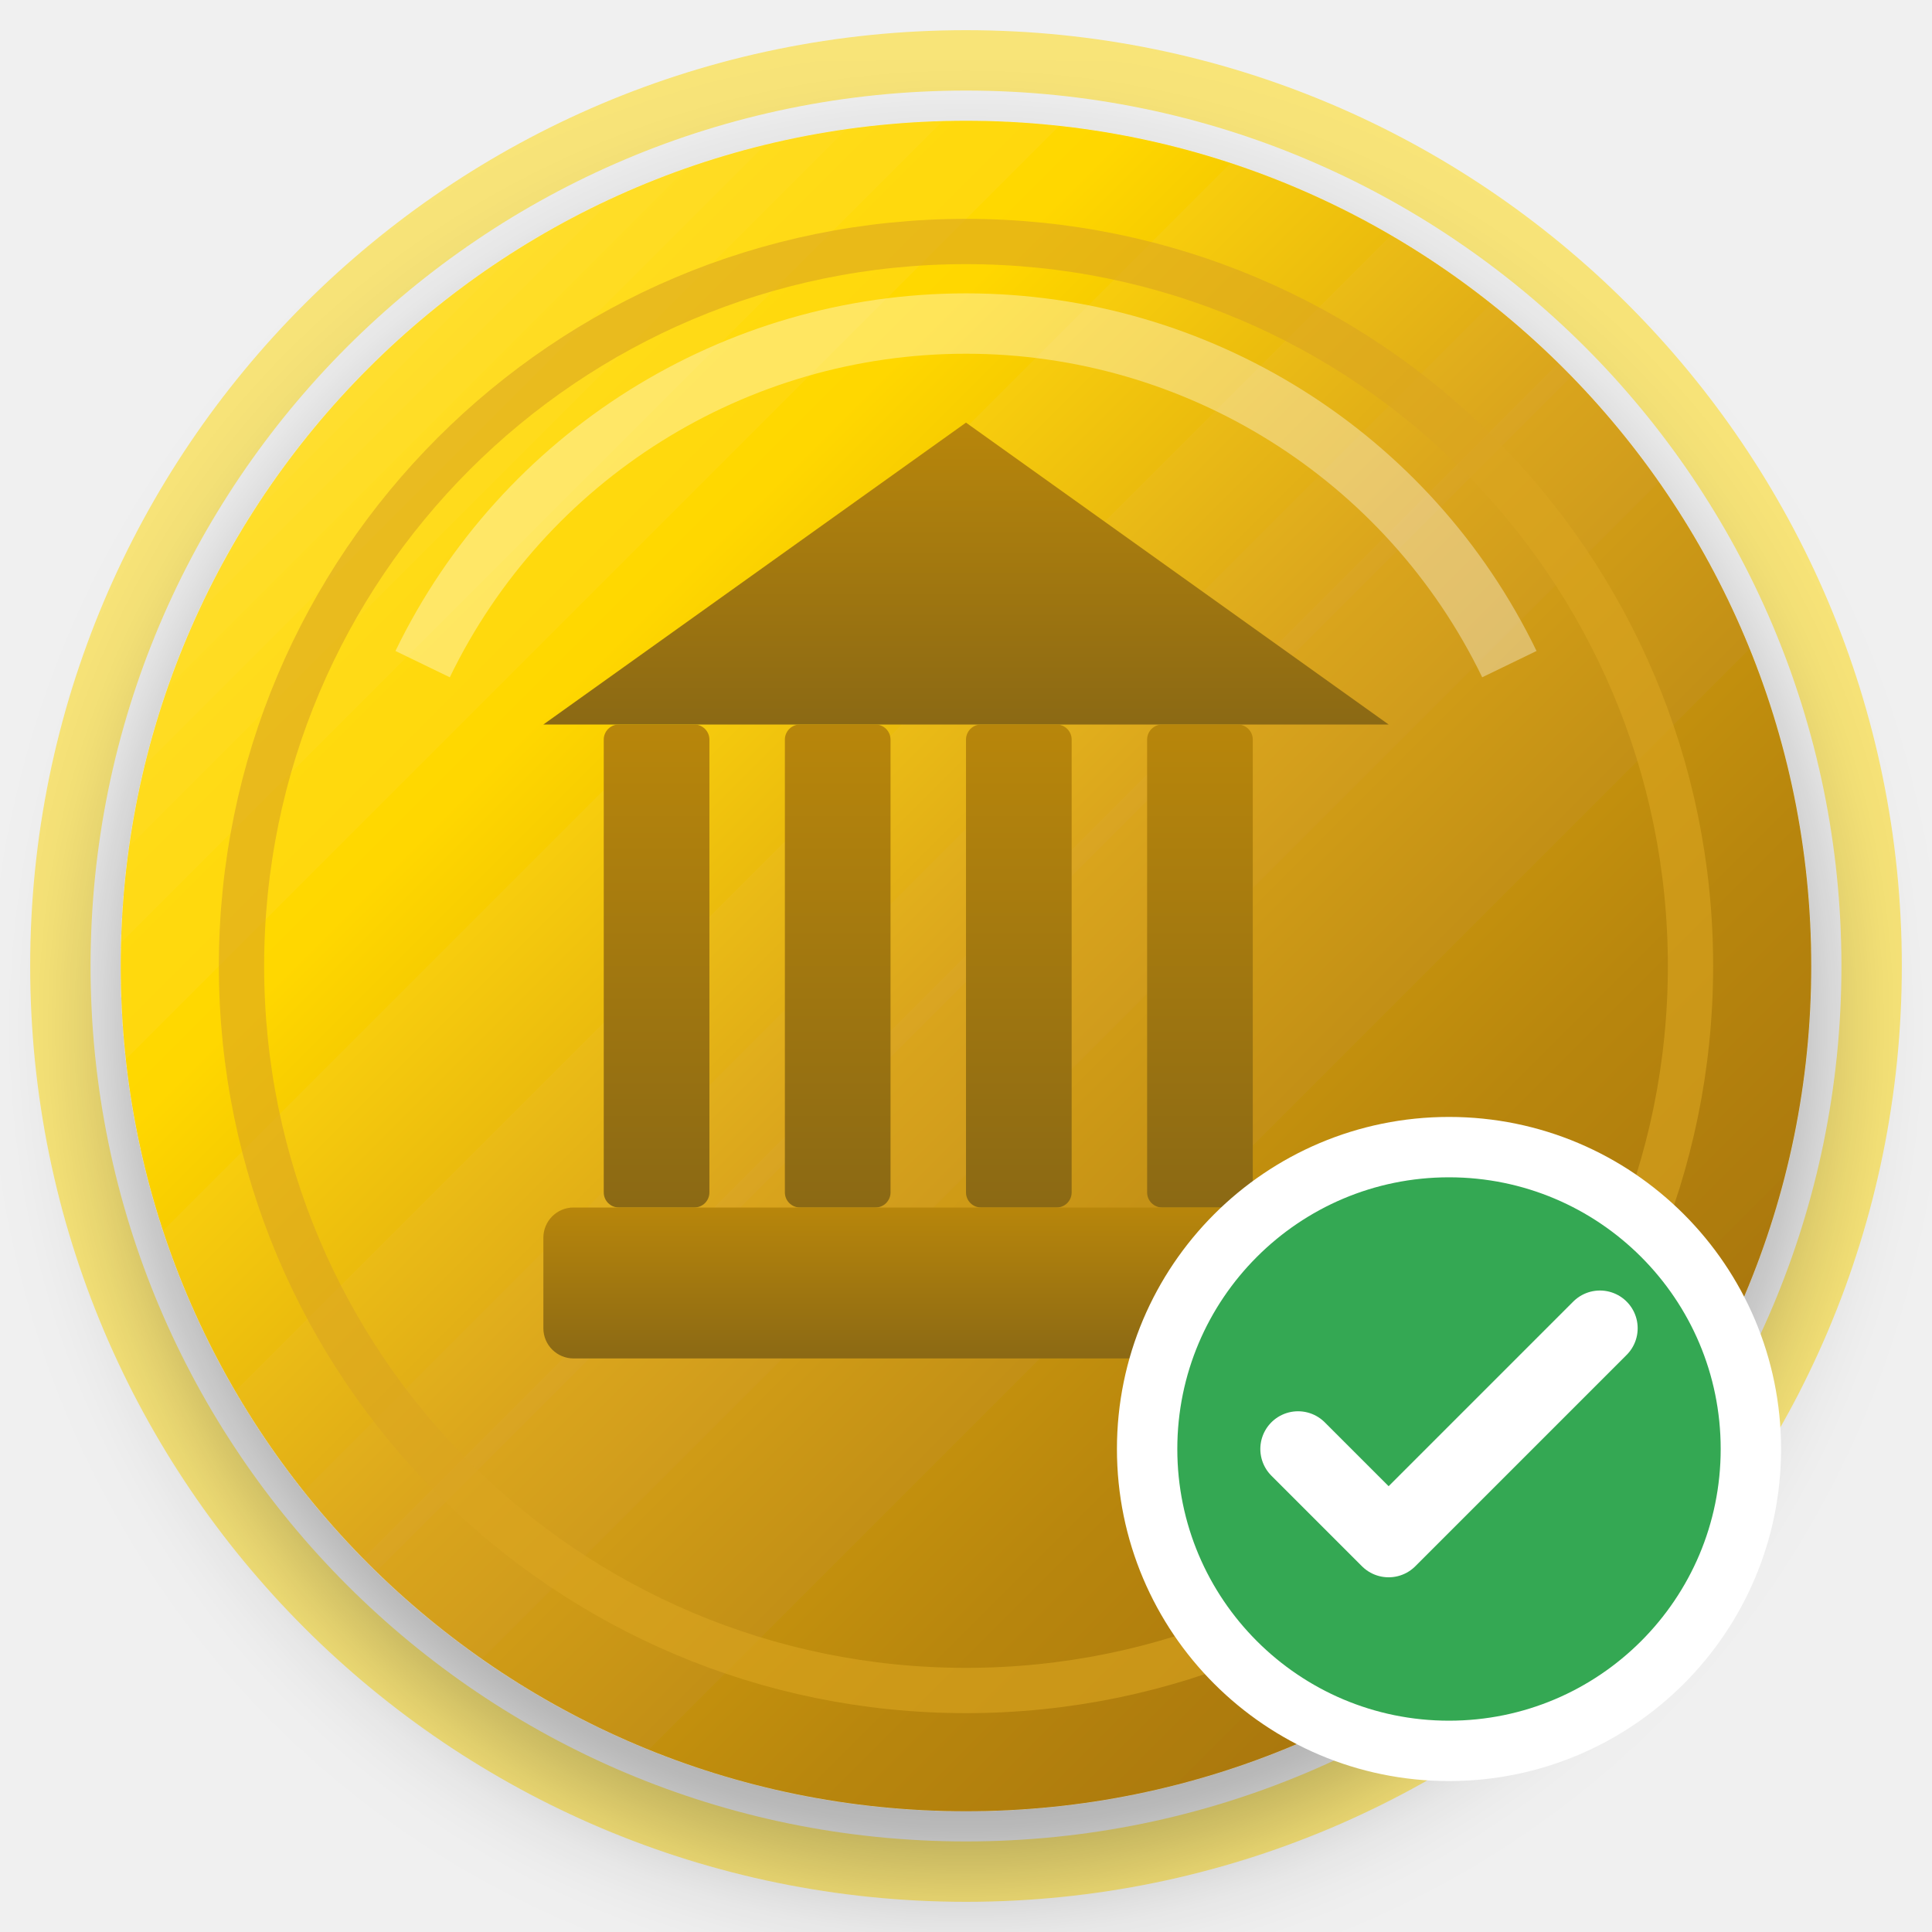
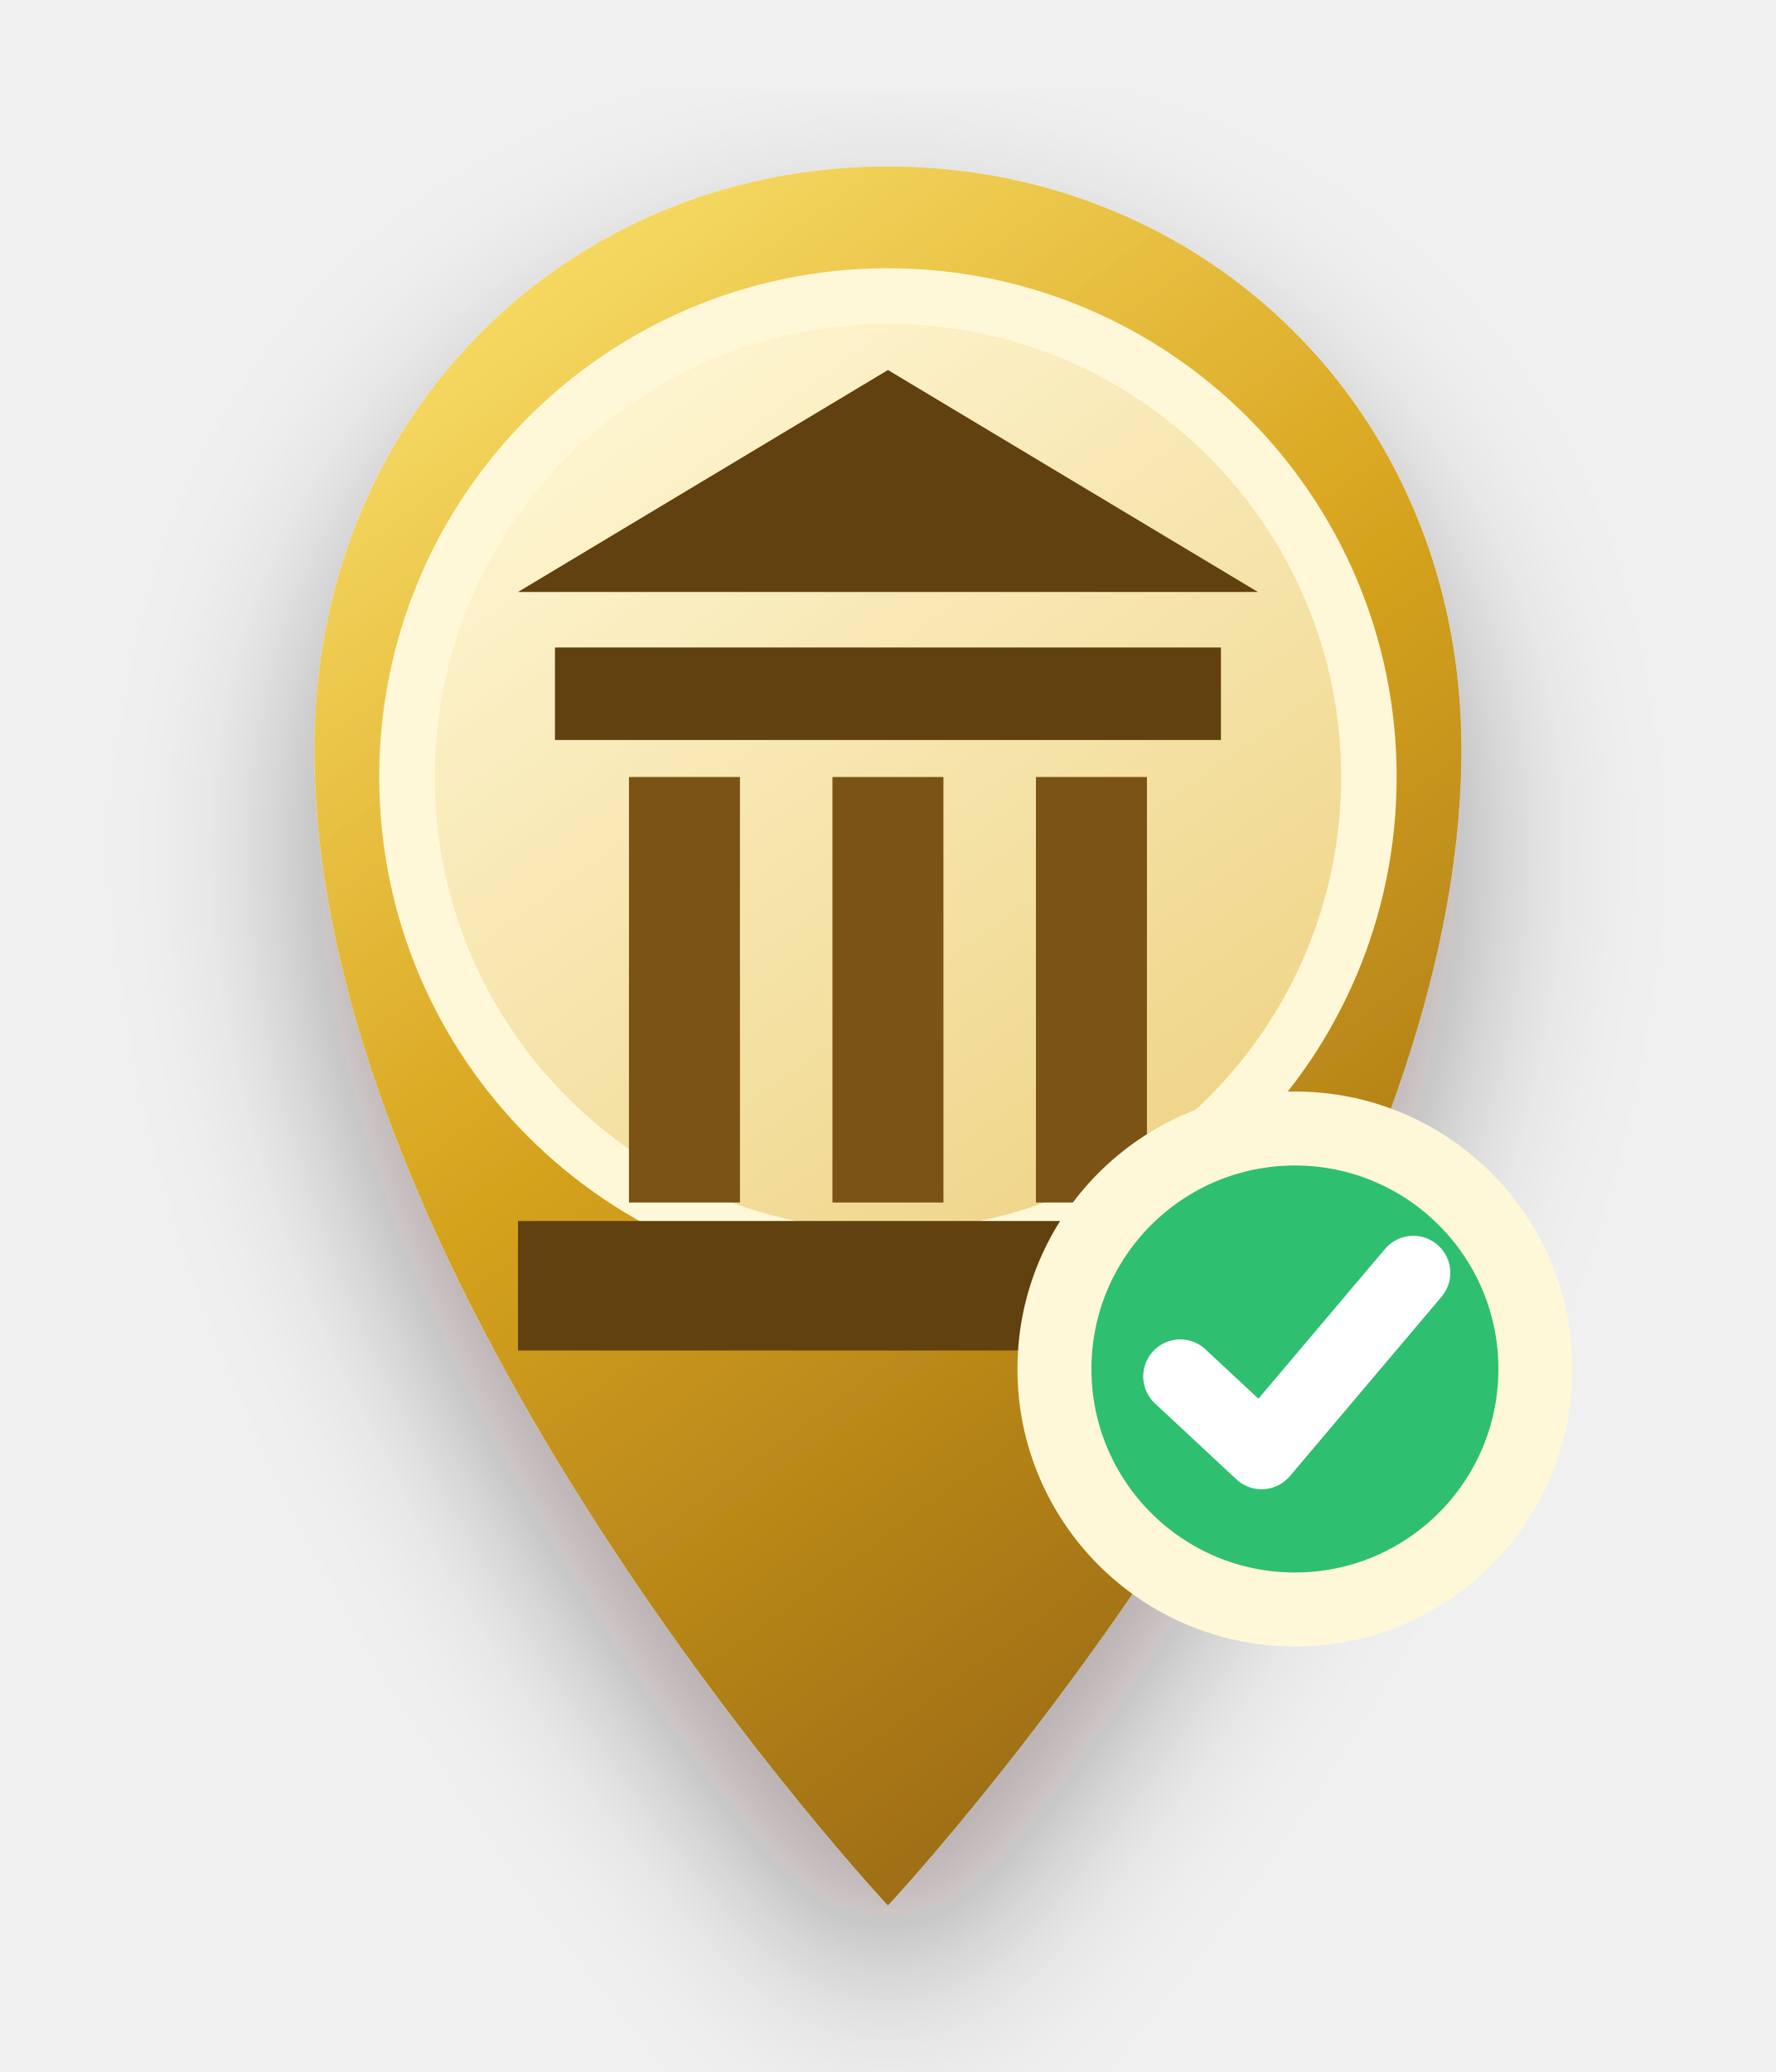
- <svg xmlns="http://www.w3.org/2000/svg" width="64" height="64" viewBox="0 0 64 64" fill="none">
+ <svg xmlns="http://www.w3.org/2000/svg" width="96" height="112" viewBox="0 0 96 112" fill="none">
  <defs>
-     <linearGradient id="goldGradient" x1="0%" y1="0%" x2="100%" y2="100%">
-       <stop offset="0%" style="stop-color:#FFE55C" />
-       <stop offset="30%" style="stop-color:#FFD700" />
-       <stop offset="50%" style="stop-color:#DAA520" />
-       <stop offset="70%" style="stop-color:#B8860B" />
-       <stop offset="100%" style="stop-color:#996515" />
+     <linearGradient id="badge" x1="17" y1="9" x2="80" y2="95" gradientUnits="userSpaceOnUse">
+       <stop stop-color="#FFE978" />
+       <stop offset="0.45" stop-color="#D9A620" />
+       <stop offset="1" stop-color="#8E5F10" />
    </linearGradient>
-     <linearGradient id="darkGold" x1="0%" y1="0%" x2="0%" y2="100%">
-       <stop offset="0%" style="stop-color:#B8860B" />
-       <stop offset="100%" style="stop-color:#8B6914" />
+     <linearGradient id="inner" x1="27" y1="18" x2="70" y2="78" gradientUnits="userSpaceOnUse">
+       <stop stop-color="#FFF8D8" />
+       <stop offset="1" stop-color="#EACB72" />
    </linearGradient>
-     <filter id="shadow" x="-20%" y="-20%" width="140%" height="140%">
-       <feDropShadow dx="0" dy="2" stdDeviation="2" flood-opacity="0.3" />
+     <filter id="shadow" x="0" y="0" width="96" height="112" filterUnits="userSpaceOnUse" color-interpolation-filters="sRGB">
+       <feDropShadow dx="0" dy="5" stdDeviation="5" flood-color="#1A100A" flood-opacity="0.35" />
    </filter>
  </defs>
-   <circle cx="32" cy="32" r="30" fill="none" stroke="#FFD700" stroke-width="2" opacity="0.5" />
-   <circle cx="32" cy="32" r="28" fill="url(#goldGradient)" filter="url(#shadow)" />
-   <circle cx="32" cy="32" r="24" fill="none" stroke="#DAA520" stroke-width="1.5" opacity="0.6" />
-   <path d="M32 14L18 24H46L32 14Z" fill="url(#darkGold)" />
-   <rect x="20" y="24" width="3.5" height="16" rx="0.5" fill="url(#darkGold)" />
-   <rect x="26" y="24" width="3.5" height="16" rx="0.5" fill="url(#darkGold)" />
-   <rect x="32" y="24" width="3.5" height="16" rx="0.5" fill="url(#darkGold)" />
-   <rect x="38" y="24" width="3.5" height="16" rx="0.5" fill="url(#darkGold)" />
-   <rect x="18" y="40" width="28" height="5" rx="1" fill="url(#darkGold)" />
-   <circle cx="48" cy="48" r="10" fill="#34A853" stroke="#FFFFFF" stroke-width="2" />
-   <path d="M43 48 L46 51 L53 44" stroke="#FFFFFF" stroke-width="2.5" stroke-linecap="round" stroke-linejoin="round" fill="none" />
-   <path d="M14 22 A20 20 0 0 1 50 22" fill="none" stroke="rgba(255,255,255,0.35)" stroke-width="2" />
+   <path d="M48 103C48 103 17 69.8 17 40.5C17 22.2 30.9 9 48 9C65.1 9 79 22.2 79 40.5C79 69.8 48 103 48 103Z" fill="url(#badge)" filter="url(#shadow)" />
+   <circle cx="48" cy="42" r="26" fill="url(#inner)" stroke="#FFF8D8" stroke-width="3" />
+   <path d="M48 20L28 32H68L48 20Z" fill="#61410F" />
+   <path d="M30 35H66V40H30V35Z" fill="#61410F" />
+   <path d="M34 42H40V65H34V42Z" fill="#7B5314" />
+   <path d="M45 42H51V65H45V42Z" fill="#7B5314" />
+   <path d="M56 42H62V65H56V42Z" fill="#7B5314" />
+   <path d="M28 66H68V73H28V66Z" fill="#61410F" />
+   <circle cx="70" cy="74" r="13" fill="#2FBF71" stroke="#FFF8D8" stroke-width="4" />
+   <path d="M63.8 74.4L68.2 78.5L76.4 68.8" stroke="white" stroke-width="4" stroke-linecap="round" stroke-linejoin="round" />
</svg>
